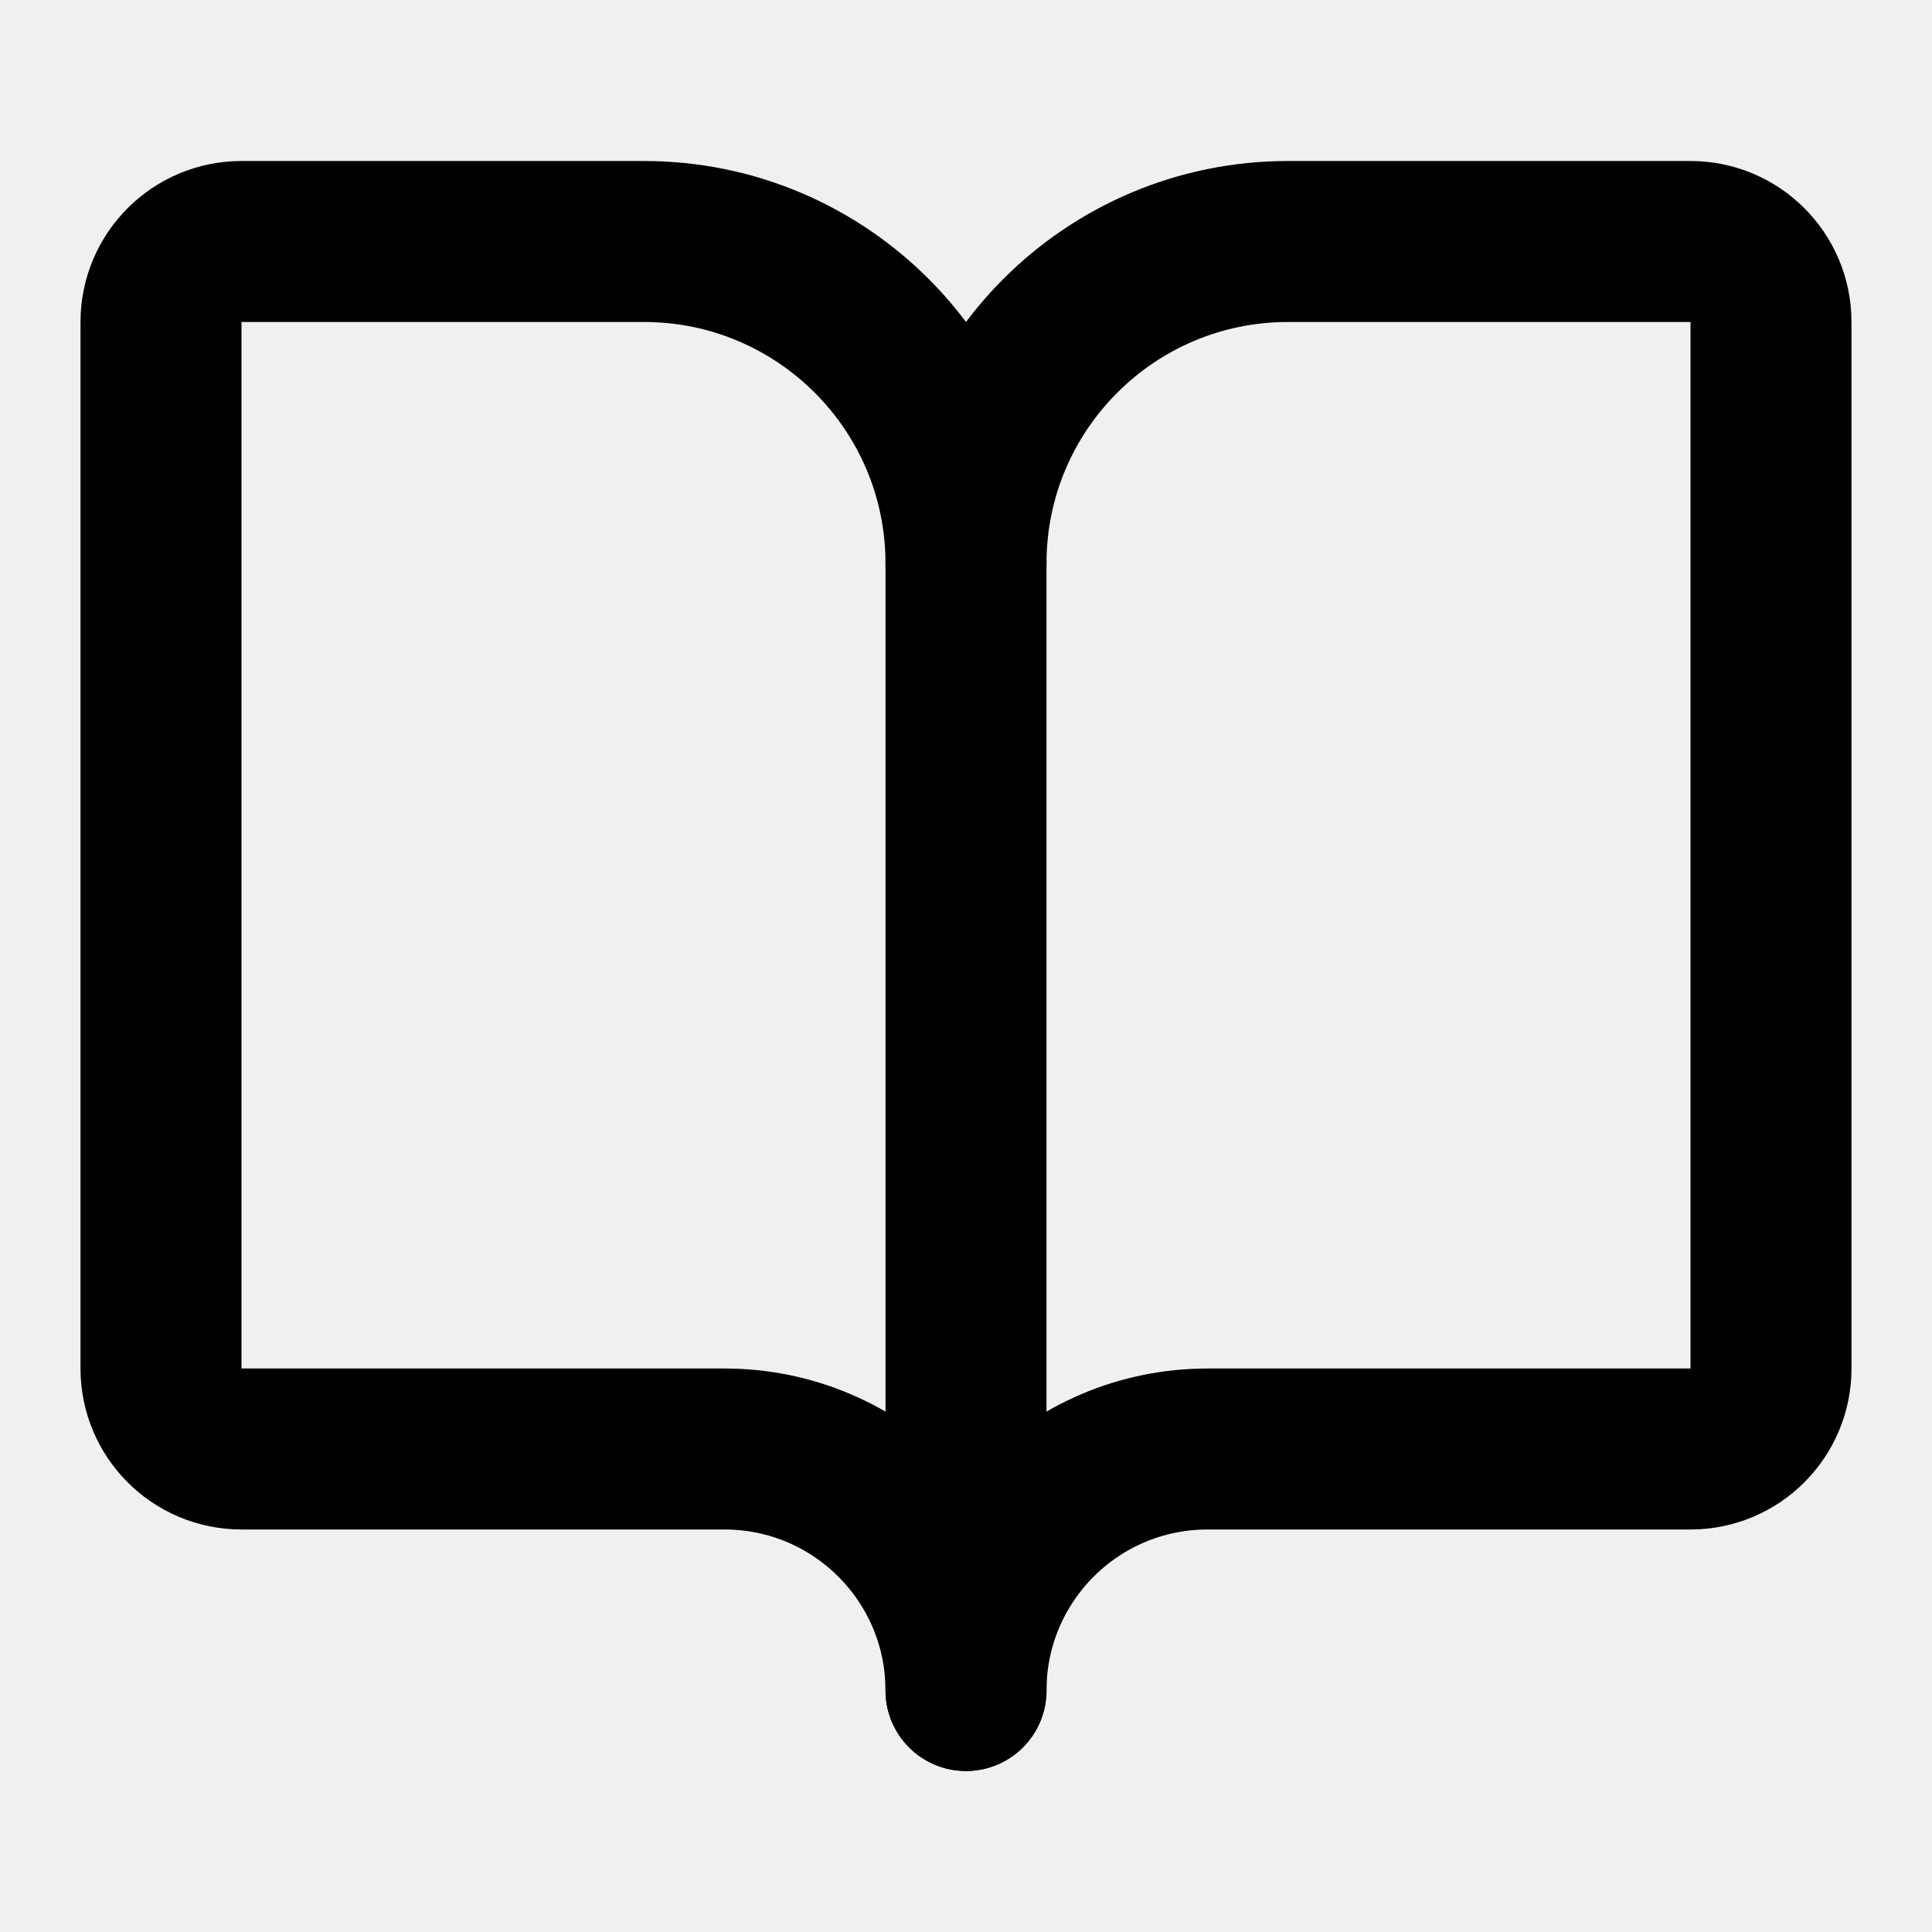
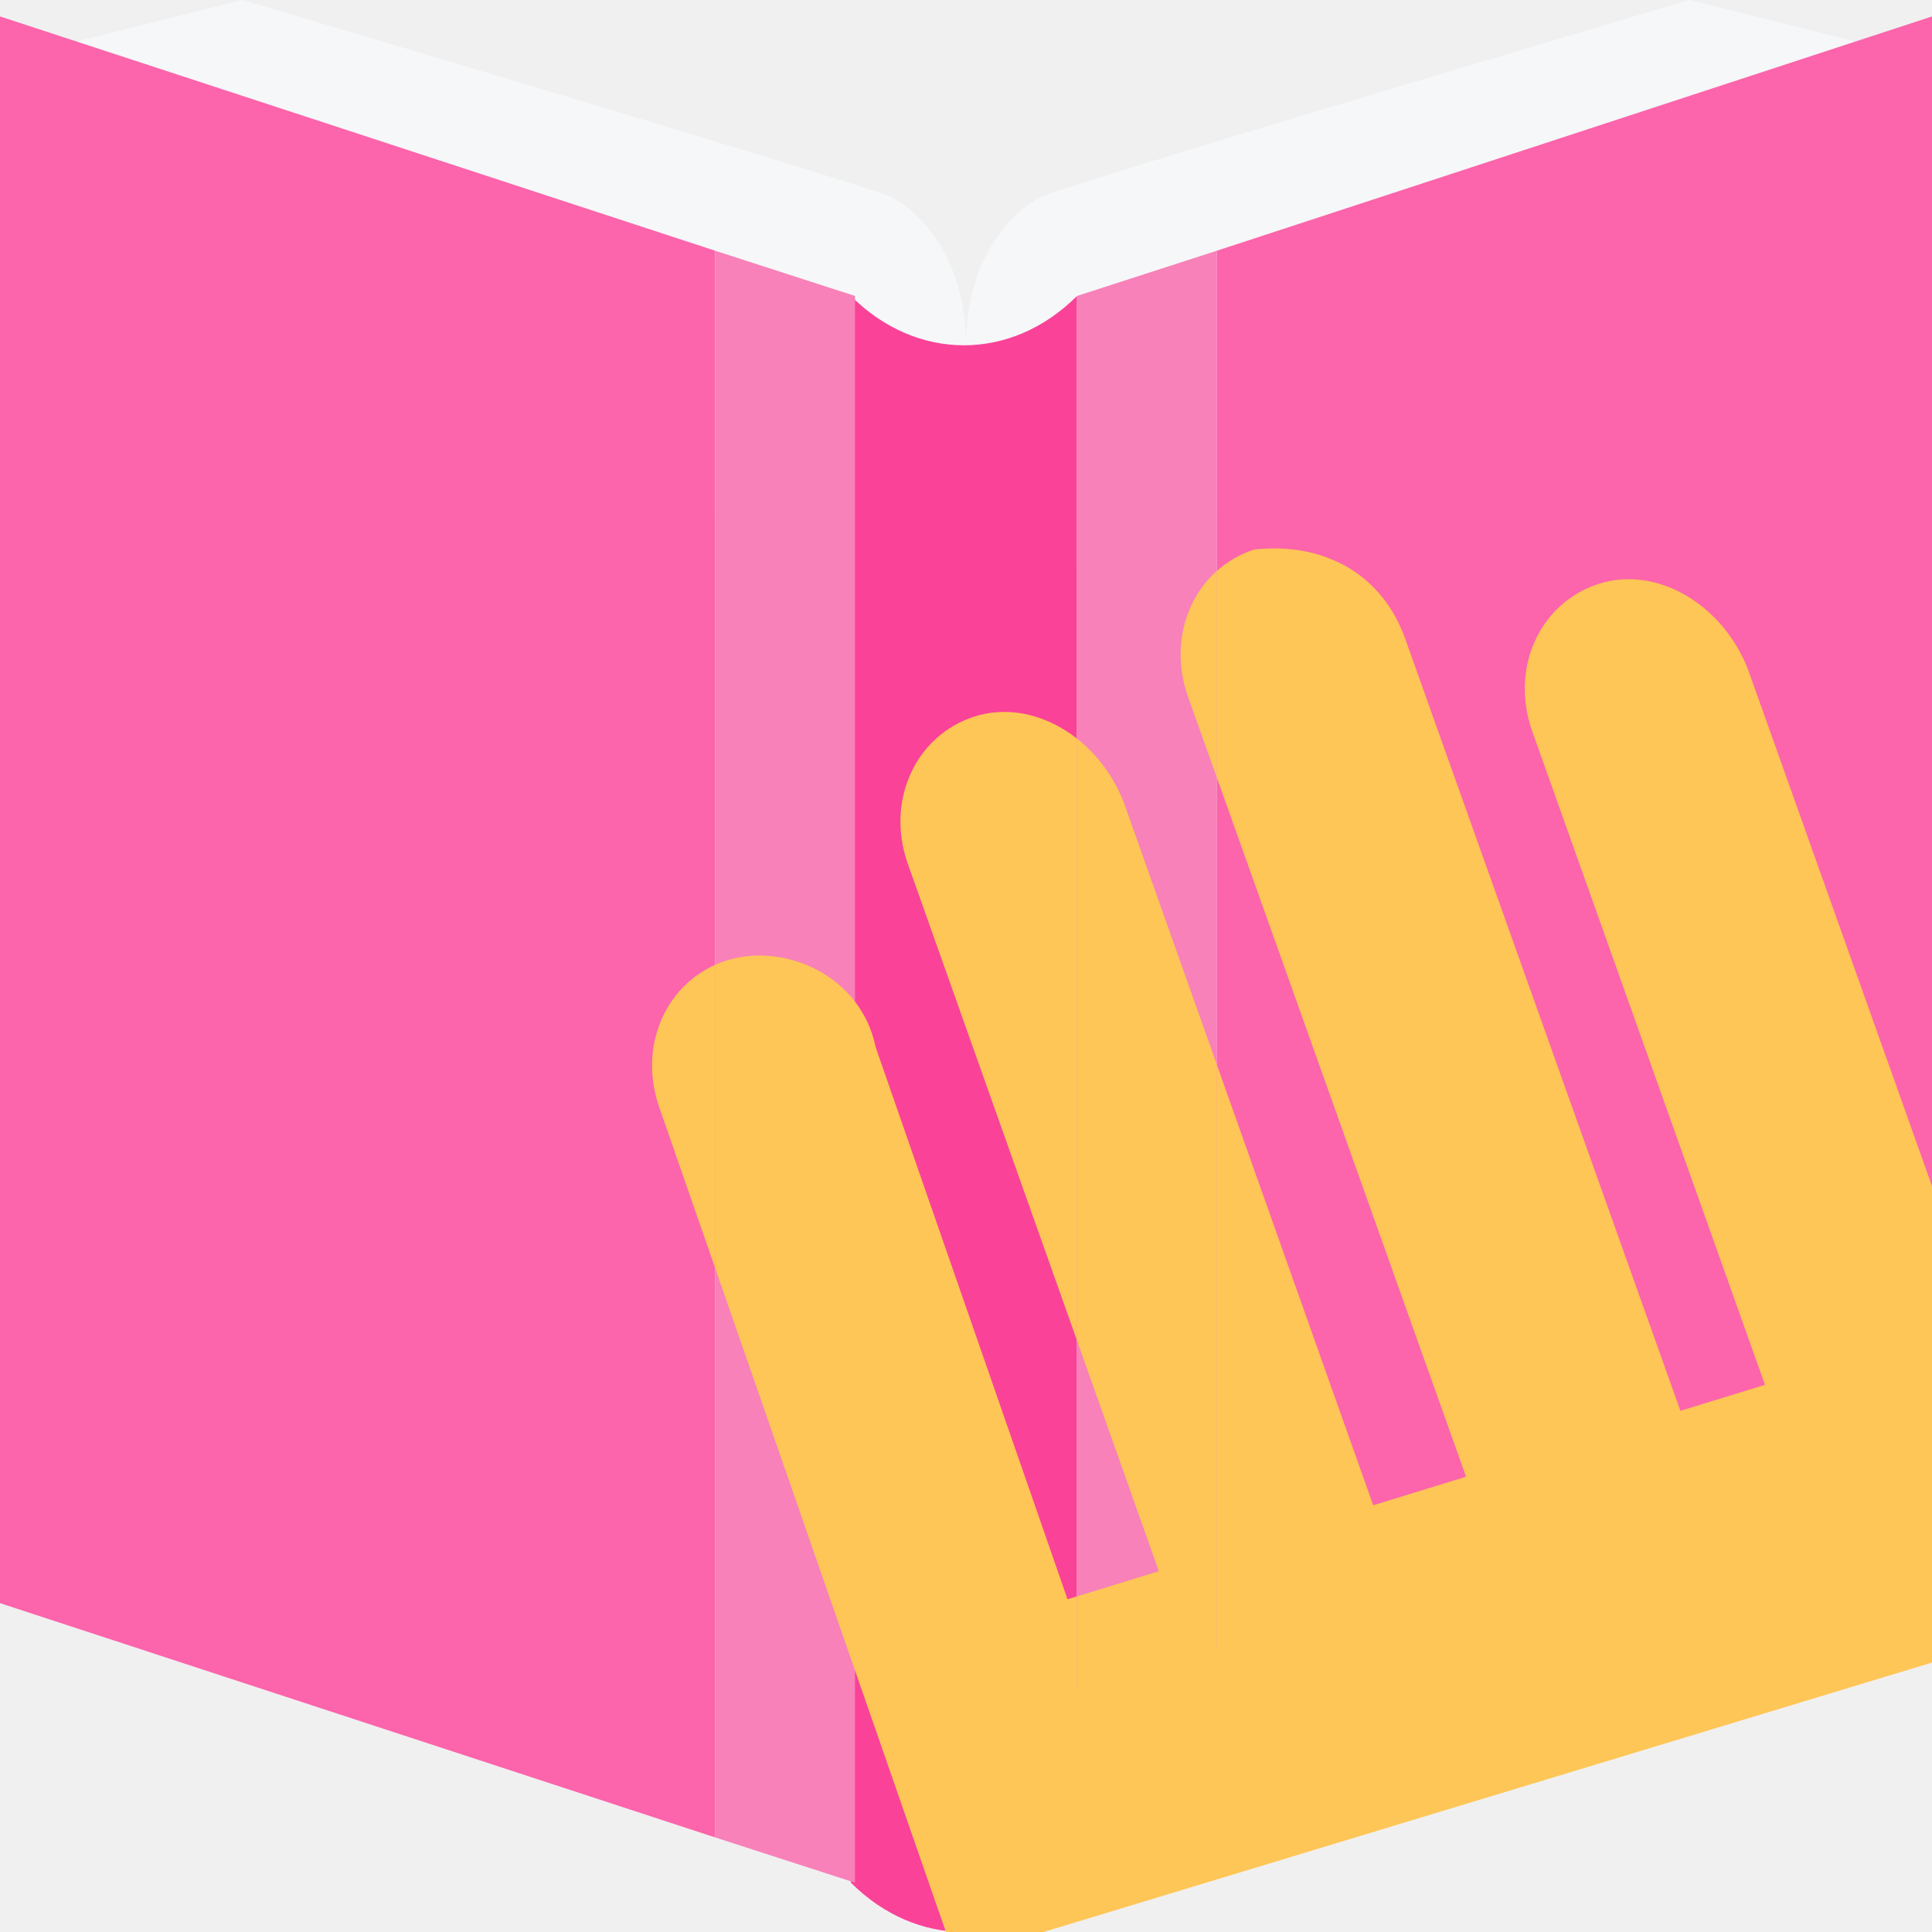
- <svg xmlns="http://www.w3.org/2000/svg" width="24" height="24" viewBox="0 0 24 24" fill="none" stroke="currentColor" stroke-width="2" stroke-linecap="round" stroke-linejoin="round" class="lucide lucide-book-open-icon lucide-book-open">
-   <path d="M12 7v14" />
-   <path d="M3 18a1 1 0 0 1-1-1V4a1 1 0 0 1 1-1h5a4 4 0 0 1 4 4 4 4 0 0 1 4-4h5a1 1 0 0 1 1 1v13a1 1 0 0 1-1 1h-6a3 3 0 0 0-3 3 3 3 0 0 0-3-3z" />
+ <svg xmlns="http://www.w3.org/2000/svg" width="503" height="503" viewBox="0 0 503 503" fill="none">
+   <g clip-path="url(#clip0_327_76)">
+     <path d="M20.334 10.703L63.142 0C63.142 0 225.814 48.16 232.236 51.37C241.868 56.721 251.499 69.564 251.499 89.898C251.499 110.232 233.306 153.04 233.306 153.04L78.125 88.827L20.334 10.703Z" fill="#F6F7F8" />
+     <path d="M482.667 10.703L439.858 0C439.858 0 277.186 48.16 270.764 51.37C261.132 56.721 251.5 69.564 251.5 89.898C251.5 110.232 269.694 153.04 269.694 153.04L424.875 88.827L482.667 10.703Z" fill="#F6F7F8" />
+     <path d="M280.396 490.157C263.273 507.281 238.658 507.281 221.534 490.157C221.534 352.1 221.534 215.113 221.534 77.055C238.658 94.179 263.273 94.179 280.396 77.055C280.396 215.113 280.396 352.1 280.396 490.157Z" fill="#FA4298" />
+     <path d="M0 4.281V417.383L186.217 478.385V65.283L0 4.281Z" fill="#FC64AB" />
+     <path d="M222.605 77.055L186.217 65.283V478.385L222.605 490.157V77.055Z" fill="#F781B8" />
+     <path d="M280.396 77.055V490.157L316.783 478.385V65.283L280.396 77.055Z" fill="#F781B8" />
+     <path d="M503 4.281L316.783 65.283V478.385L503 417.383V4.281Z" fill="#FC64AB" />
+     <mask id="mask0_327_76" style="mask-type:alpha" maskUnits="userSpaceOnUse" x="0" y="0" width="510" height="511">
+       <rect x="230.23" y="454.959" width="273.805" height="58" transform="rotate(-16.8695 230.23 454.959)" fill="#D9D9D9" />
+       <path d="M20.334 10.702L63.142 -6.10352e-05C63.142 -6.10352e-05 225.814 48.16 232.236 51.37C241.868 56.721 251.499 69.564 251.499 89.898C251.499 110.232 233.306 153.04 233.306 153.04L78.125 88.827L20.334 10.702Z" fill="#F6F7F8" />
+       <path d="M482.667 10.702L439.858 -6.10352e-05C439.858 -6.10352e-05 277.186 48.16 270.764 51.37C261.132 56.721 251.5 69.564 251.5 89.898C251.5 110.232 269.694 153.04 269.694 153.04L424.875 88.827L482.667 10.702Z" fill="#F6F7F8" />
+       <path d="M280.396 490.157C263.273 507.281 238.658 507.281 221.534 490.157C221.534 352.1 221.534 215.113 221.534 77.055C238.658 94.179 263.273 94.179 280.396 77.055C280.396 215.113 280.396 352.1 280.396 490.157Z" fill="#FA4298" />
+       <path d="M0 4.281V417.383L186.217 478.385V65.283L0 4.281Z" fill="#FC64AB" />
+       <path d="M222.605 77.055L186.217 65.283V478.385L222.605 490.157V77.055Z" fill="#F781B8" />
+       <path d="M280.396 77.055V490.157L316.783 478.385V65.283L280.396 77.055Z" fill="#F781B8" />
+       <path d="M503 4.281L316.783 65.283V478.385L503 417.383V4.281Z" fill="#FC64AB" />
+     </mask>
+     <g mask="url(#mask0_327_76)">
+       <path d="M416.128 152.04C431.467 147.051 448.727 157.56 455.183 174.516L541.968 418.215L486.013 434.952L399.228 191.252C392.775 174.295 400.789 157.029 416.128 152.04Z" fill="#FEC656" />
+       <path d="M365.579 165.552L463.442 440.097L407.487 456.833L309.624 182.288C303.171 165.331 311.185 148.065 326.522 143.073C343.693 141.154 359.123 148.596 365.579 165.552Z" fill="#FEC656" />
+       <path d="M292.635 209.073L384.045 466.66L328.091 483.397L236.68 225.809C230.227 208.852 238.241 191.586 253.578 186.594C268.918 181.605 286.179 192.117 292.635 209.073Z" fill="#FEC656" />
+       <path d="M227.975 272.621L304.646 493.226L248.691 509.962L172.02 289.358C165.568 272.401 173.582 255.134 188.919 250.143C204.26 245.152 224.222 254.053 227.975 272.621Z" fill="#FEC656" />
+       <path d="M280 587L224.615 432.769L512.491 344.248L544.762 429.033L280 587Z" fill="#FEC656" />
+     </g>
+   </g>
+   <defs>
+     <clipPath id="clip0_327_76">
+       <rect width="503" height="503" fill="white" />
+     </clipPath>
+   </defs>
</svg>
